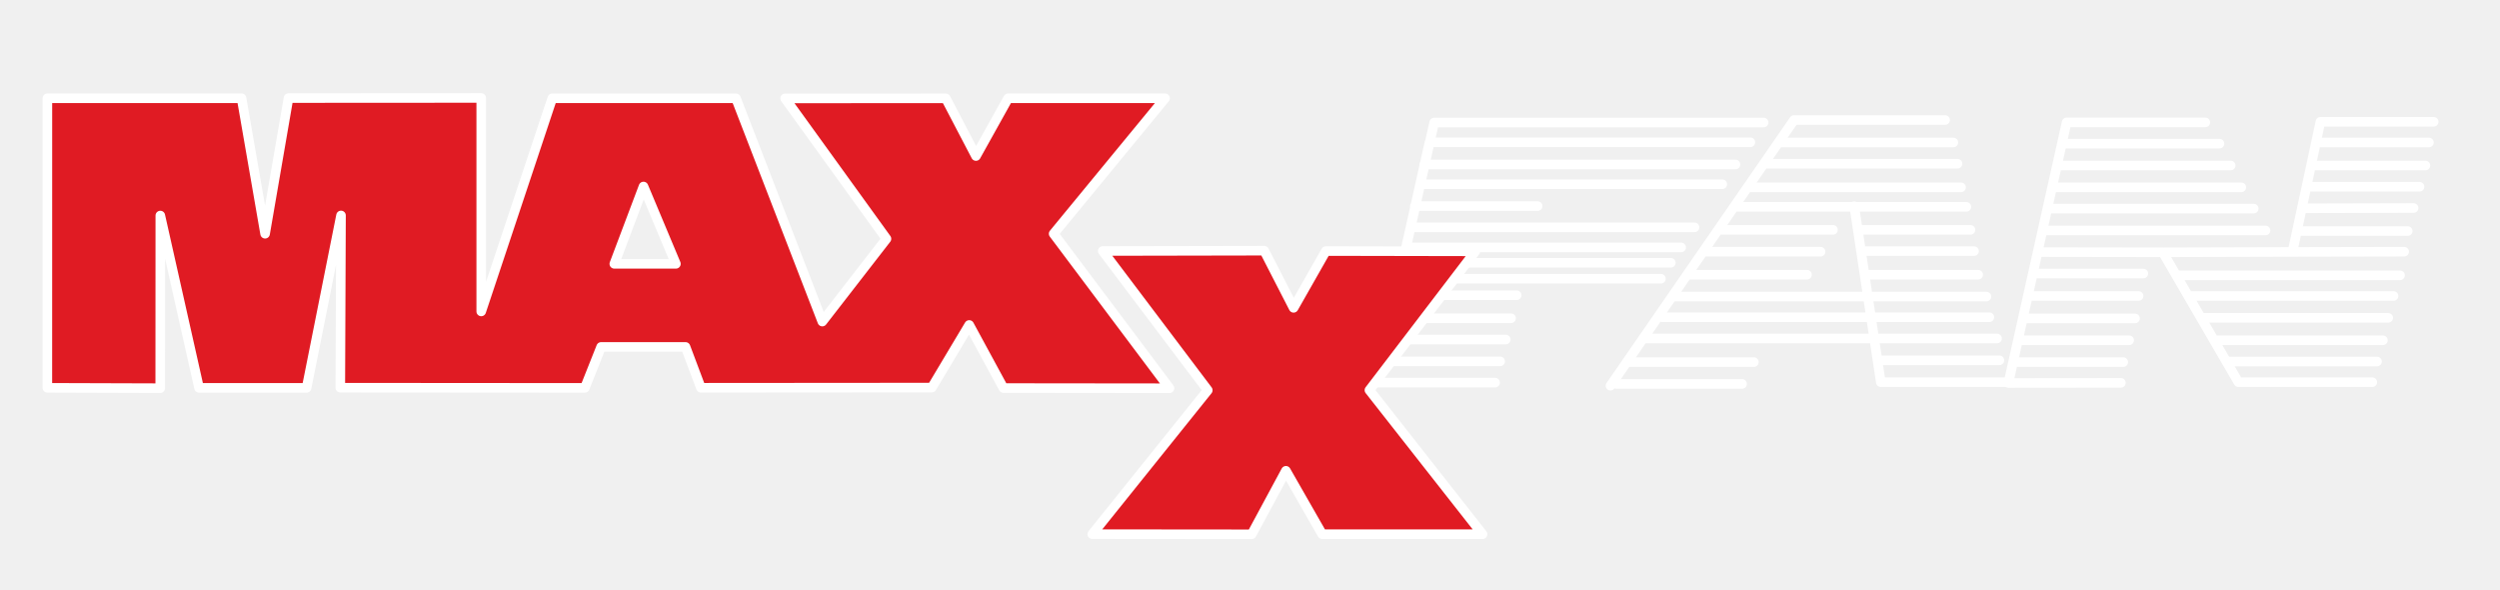
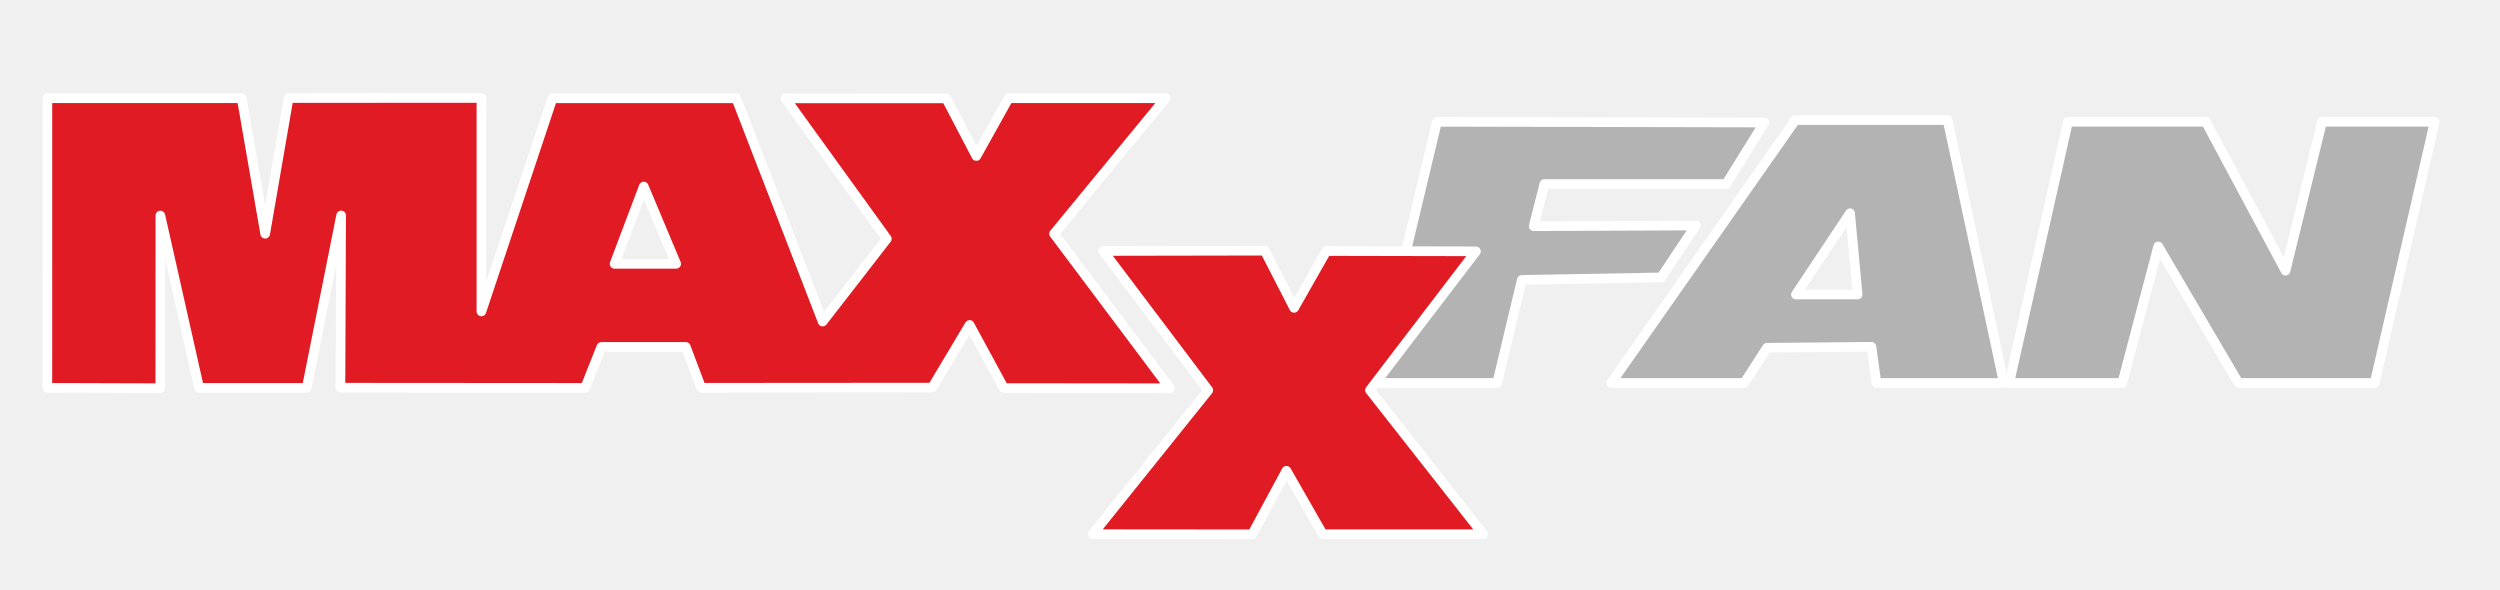
- <svg xmlns="http://www.w3.org/2000/svg" width="522px" height="123px" version="1.1" xml:space="preserve" style="fill-rule:evenodd;clip-rule:evenodd;stroke-linecap:round;stroke-linejoin:round;stroke-miterlimit:1.5;">
-   <path d="M9.893,80.977L9.9,20.514L50.461,20.514L55.374,48.803L60.264,20.476L100.52,20.452L100.52,65.027L115.358,20.527L153.73,20.527L171.766,67.143L185.169,49.861L163.993,20.546L197.562,20.535L203.862,32.578L210.588,20.514L243.365,20.514L220.086,48.803L244.286,81.064L209.605,81.026L202.451,67.849L194.64,80.927L146.409,80.965L143.197,72.434L125.562,72.434L122.161,80.989L71.083,80.951L71.232,44.985L64.04,80.989L41.581,80.989L33.487,45.004L33.469,81.052L9.893,80.977ZM141.186,55.087L128.319,55.087L134.414,38.943L141.186,55.087" style="fill:rgb(224,27,35);stroke:white;stroke-width:2px;" />
-   <path d="M299.579,25.582L368.399,25.582L299.579,25.582L287.38,79.908L298.597,29.712L365.621,29.712M297.496,34.34L362.519,34.34M296.639,38.468L359.758,38.468M295.53,43.03L321.192,43.03M294.79,47.468L353.959,47.468M293.68,51.659L351.173,51.659M293.311,54.864L349.008,54.864M291.955,58.193L346.942,58.193M316.808,61.645L291.831,61.645M315.642,66.453L290.352,66.453M314.529,70.891L289.366,70.891M313.36,75.452L288.503,75.452M312.304,79.89L287.763,79.89" style="fill:none;stroke:white;stroke-width:2px;" />
-   <path d="M387.318,43.059L392.866,79.796L418.878,79.796M417.152,70.674L343.308,70.674M366.361,75.605L340.226,75.605M363.895,80.166L337.637,80.166M382.88,47.991L359.334,47.991M380.291,52.552L356.129,52.552M377.456,57.36L352.554,57.36M414.933,61.921L349.718,61.921M415.549,66.236L347.13,66.236M336.404,80.536L374.744,25.061L406.303,25.061M408.029,29.745L371.932,29.745M408.892,34.183L368.95,34.183M409.632,39.115L365.621,39.115M410.741,43.183L362.909,43.183M417.645,75.235L392.172,75.235M413.207,57.36L390.154,57.36M412.344,52.429L389.291,52.429M411.604,47.991L388.798,47.991" style="fill:none;stroke:white;stroke-width:2px;" />
-   <path d="M230.341,52.406L264.078,52.341L270.21,64.275L276.952,52.418L308.18,52.479L286.048,81.461L309.679,111.544L276.186,111.544L268.607,98.3L261.457,111.564L228.158,111.532L252.286,81.482L230.341,52.406Z" style="fill:rgb(224,27,35);stroke:white;stroke-width:2px;" />
-   <path d="M460.653,25.556L431.682,25.556L419.523,79.967M508.361,25.433L484.692,25.433L478.853,52.601L451.779,52.679L467.556,79.798L495.54,79.798M443.023,79.942L419.523,79.967M507.375,29.747L483.765,29.747M506.636,34.555L482.731,34.555M505.403,38.993L481.778,38.993M504.17,43.431L480.811,43.49M502.937,48.239L479.791,48.239M502.197,52.554L478.853,52.601M501.335,57.485L454.575,57.485M499.978,61.8L457.085,61.8M498.869,66.361L459.739,66.361M497.759,71.046L462.464,71.046M496.527,75.484L465.046,75.484M463.611,29.994L430.69,29.994M465.954,34.555L429.671,34.555M468.173,39.117L428.652,39.117M470.762,43.555L427.66,43.555M473.227,48.116L426.641,48.116M451.763,52.677L425.63,52.637M447.708,57.115L424.63,57.115M446.722,61.8L423.583,61.8M445.983,66.484L422.536,66.484M444.75,71.046L421.516,71.046M443.517,75.607L420.497,75.608" style="fill:none;stroke:white;stroke-width:2px;" />
+ <svg xmlns="http://www.w3.org/2000/svg" width="140px" height="33px" version="1.1" xml:space="preserve" style="fill-rule:evenodd;clip-rule:evenodd;stroke-linecap:round;stroke-linejoin:round;stroke-miterlimit:1.5;">
+   <path d="M78.805,13.8L80.471,6.821L98.804,6.861L96.667,10.305L86.484,10.305L85.887,12.668L94.962,12.629L93.024,15.535L85.221,15.675L83.842,21.447L77.075,21.447L78.805,13.8Z" style="fill:rgb(179,179,179);stroke:white;stroke-width:0.54px;" />
+   <path d="M2.653,21.718L2.655,5.502L13.534,5.502L14.851,13.089L16.163,5.492L26.959,5.485L26.959,17.44L30.939,5.505L41.23,5.505L46.068,18.008L49.662,13.373L43.983,5.511L52.986,5.508L54.676,8.737L56.479,5.502L65.27,5.502L59.027,13.089L65.517,21.741L56.216,21.731L54.297,18.197L52.202,21.705L39.267,21.715L38.405,19.427L33.676,19.427L32.763,21.721L19.064,21.711L19.104,12.065L17.176,21.721L11.152,21.721L8.981,12.07L8.976,21.738L2.653,21.718ZM37.866,14.774L34.415,14.774L36.05,10.445L37.866,14.774" style="fill:rgb(224,27,35);stroke:white;stroke-width:0.54px;" />
+   <path d="M61.777,14.055L70.826,14.038L72.47,17.239L74.278,14.058L82.654,14.075L76.718,21.848L83.056,29.916L74.073,29.916L72.04,26.364L70.123,29.921L61.192,29.913L67.663,21.853L61.777,14.055Z" style="fill:rgb(224,27,35);stroke:white;stroke-width:0.54px;" />
+   <path d="M90.223,21.447L100.541,6.721L109.065,6.721L112.216,21.447L105.08,21.447L104.8,19.421L98.951,19.474L97.681,21.447L90.223,21.447ZM104.028,16.494L100.572,16.494L103.604,11.939L104.028,16.494Z" style="fill:rgb(179,179,179);stroke:white;stroke-width:0.54px;" />
+   <path d="M112.516,21.447L115.809,6.821L123.527,6.821L127.99,15.157L130.036,6.821L136.342,6.821L132.981,21.447L125.356,21.447L120.861,13.8L118.846,21.447L112.516,21.447Z" style="fill:rgb(179,179,179);stroke:white;stroke-width:0.54px;" />
</svg>
